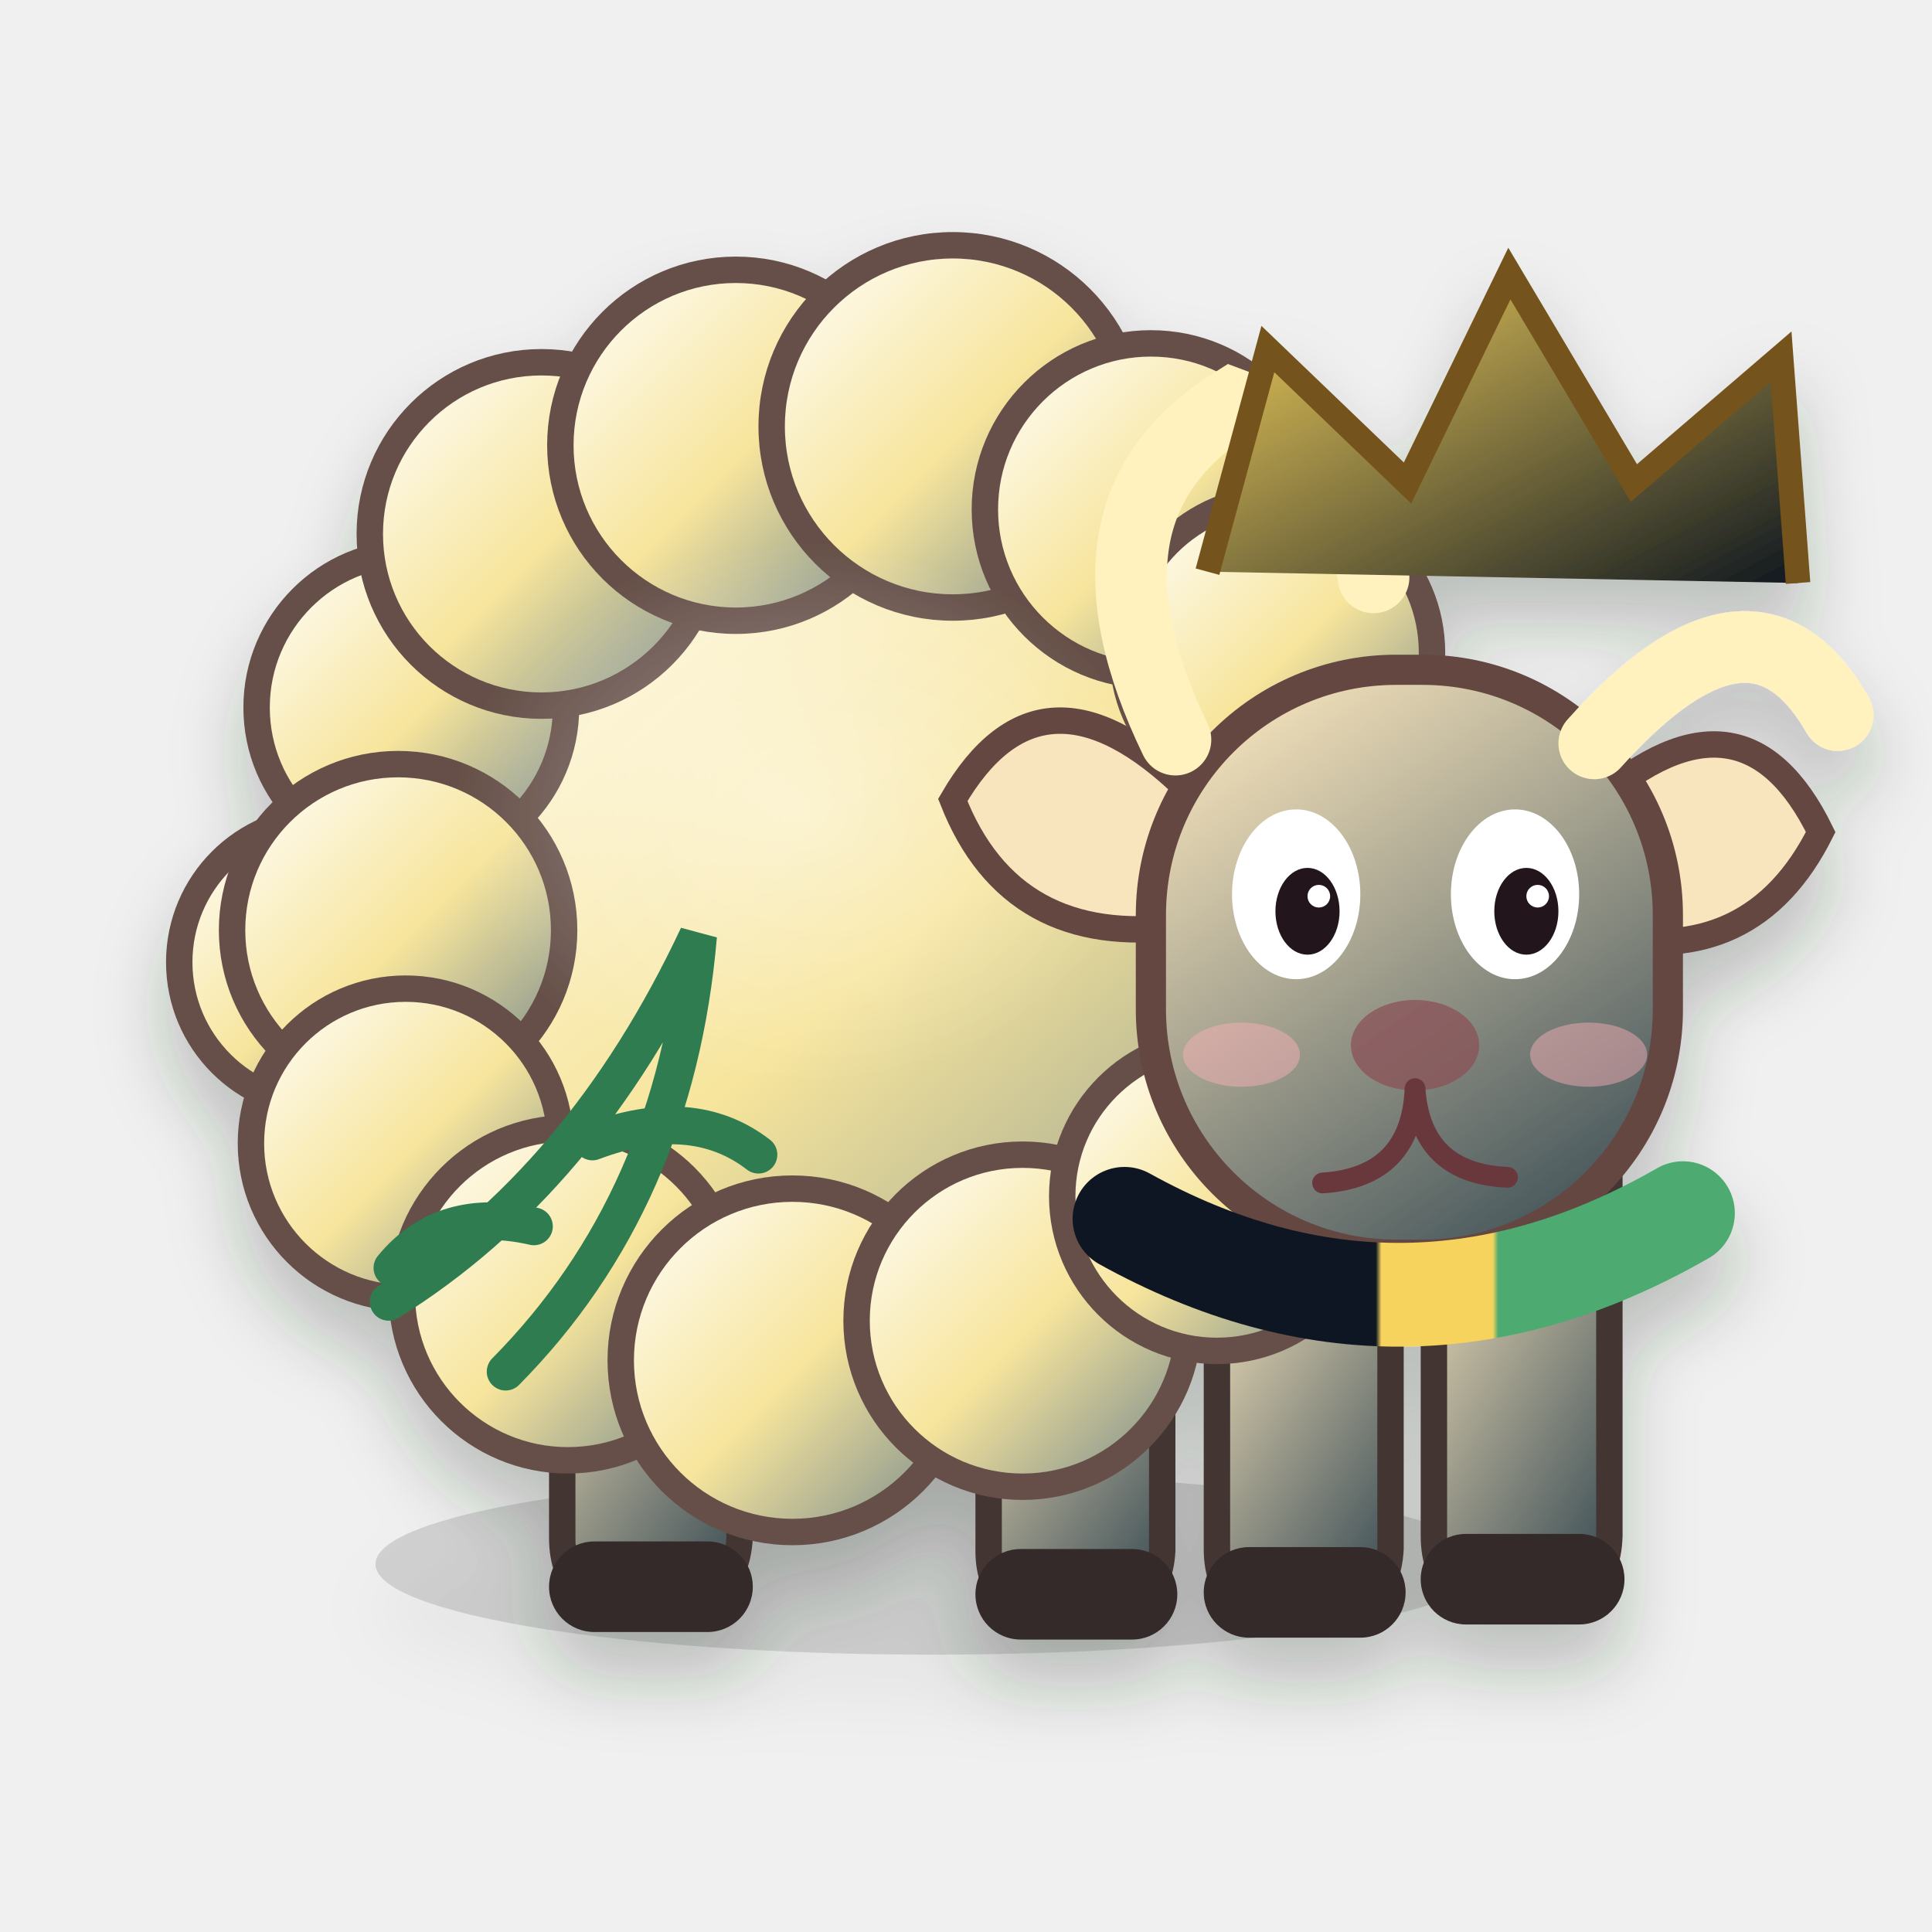
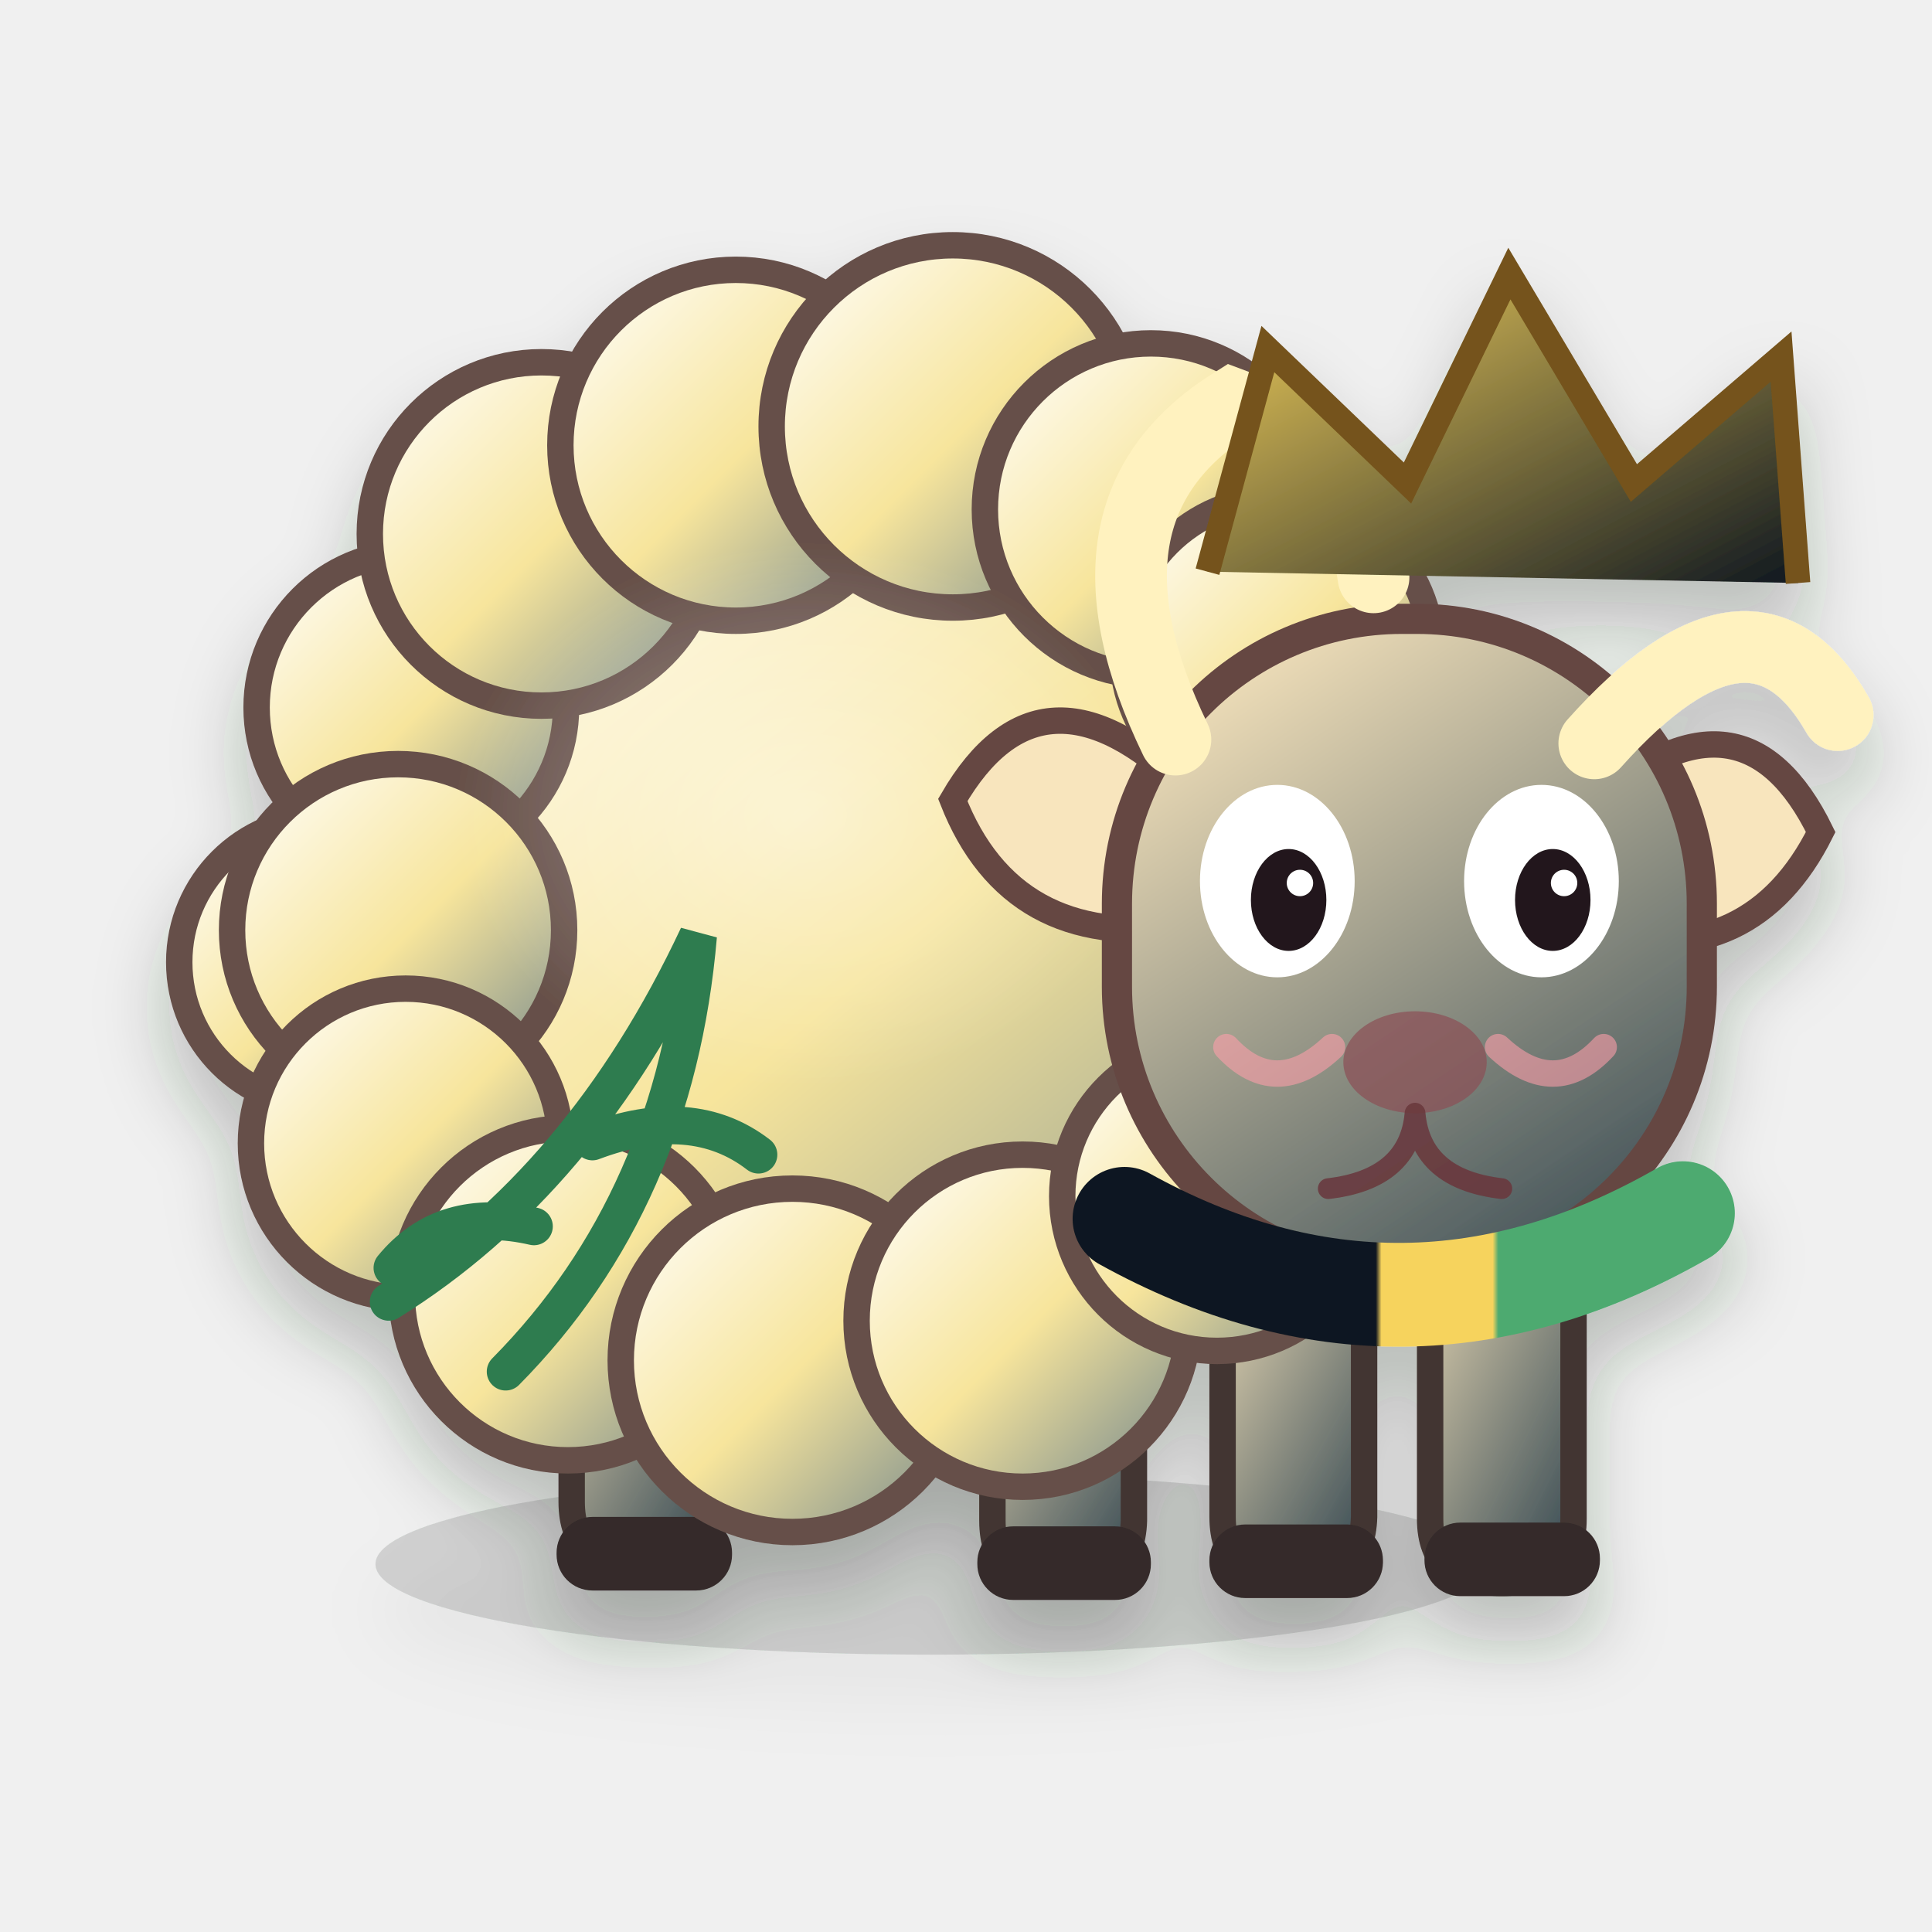
<svg xmlns="http://www.w3.org/2000/svg" width="1024" height="1024" viewBox="0 0 1024 1024" role="img" aria-labelledby="title-25">
  <defs>
    <linearGradient id="fur" x1="0" y1="0" x2="1" y2="1">
      <stop stop-color="#ffffff" />
      <stop offset=".52" stop-color="#f7e59c" />
      <stop offset="1" stop-color="#71858c" />
    </linearGradient>
    <linearGradient id="face" x1=".2" y1="0" x2=".8" y2="1">
      <stop stop-color="#f8e5bd" />
      <stop offset="1" stop-color="#405158" />
    </linearGradient>
    <linearGradient id="accent" x1="0" y1="0" x2="1" y2="1">
      <stop stop-color="#f6d35d" />
      <stop offset="1" stop-color="#101820" />
    </linearGradient>
    <linearGradient id="accent2" x1="0" y1="0" x2="0" y2="1">
      <stop stop-color="#101820" />
      <stop offset="1" stop-color="#f6d35d" />
    </linearGradient>
    <linearGradient id="rainbow">
      <stop stop-color="#ff6767" />
      <stop offset=".26" stop-color="#ffdc58" />
      <stop offset=".52" stop-color="#4dcf7b" />
      <stop offset=".76" stop-color="#5ba8ff" />
      <stop offset="1" stop-color="#cf76f4" />
    </linearGradient>
    <linearGradient id="aurora">
      <stop stop-color="#71f5e4" />
      <stop offset=".5" stop-color="#71bfff" />
      <stop offset="1" stop-color="#c181ff" />
    </linearGradient>
    <linearGradient id="galaxy">
      <stop stop-color="#151d4b" />
      <stop offset=".52" stop-color="#5441a8" />
      <stop offset="1" stop-color="#df65bc" />
    </linearGradient>
    <linearGradient id="ice" x1="0" y1="0" x2="1" y2="1">
      <stop stop-color="#fff" />
      <stop offset=".35" stop-color="#bcecff" />
      <stop offset=".7" stop-color="#8dbef7" />
      <stop offset="1" stop-color="#d7f8ff" />
    </linearGradient>
    <linearGradient id="nzstripe">
      <stop stop-color="#101820" />
      <stop offset=".45" stop-color="#101820" />
      <stop offset=".46" stop-color="#f6d35d" />
      <stop offset=".66" stop-color="#f6d35d" />
      <stop offset=".67" stop-color="#4eaa70" />
    </linearGradient>
    <radialGradient id="shine">
      <stop stop-color="#fff" stop-opacity=".75" />
      <stop offset="1" stop-color="#fff" stop-opacity="0" />
    </radialGradient>
    <filter id="shadow" x="-25%" y="-25%" width="150%" height="165%">
      <feDropShadow dx="0" dy="24" stdDeviation="18" flood-color="#243127" flood-opacity=".25" />
    </filter>
+     <style>
+       .sheep-body { transform-box: fill-box; transform-origin: 50% 100%; }
+       .sheep-body { animation: bodyFloat 1.15s ease-in-out infinite; }
+       .sheep-ear-left, .sheep-ear-right { transform-box: fill-box; transform-origin: 50% 100%; }
+       .sheep-ear-left { animation: earLeft 2.8s ease-in-out infinite; }
+       .sheep-ear-right { animation: earRight 3.1s ease-in-out infinite; }
+       .leg-front-a, .leg-back-a { transform-box: fill-box; transform-origin: 50% 8%; animation: legFront .58s ease-in-out infinite; }
+       .leg-front-b, .leg-back-b { transform-box: fill-box; transform-origin: 50% 8%; animation: legBack .58s ease-in-out infinite; animation-delay: 0.00s; }
+       .blink-line, .surprised-mouth { animation-delay: 4.08s; }
+       @keyframes bodyFloat { 0%, 100% { transform: translateY(0); } 45% { transform: translateY(-4px); } 70% { transform: translateY(1px); } }
+       @keyframes earLeft { 0%, 100% { transform: rotate(-7deg); } 48% { transform: rotate(3deg); } 56% { transform: rotate(-1deg); } }
+       @keyframes earRight { 0%, 100% { transform: rotate(8deg); } 52% { transform: rotate(-4deg); } 60% { transform: rotate(1deg); } }
+       @keyframes legFront { 0%, 100% { transform: rotate(7deg) translateY(0); } 45% { transform: rotate(-9deg) translateY(-4px); } 70% { transform: rotate(2deg) translateY(1px); } }
+       @keyframes legBack { 0%, 100% { transform: rotate(-8deg) translateY(0); } 45% { transform: rotate(9deg) translateY(-4px); } 70% { transform: rotate(-2deg) translateY(1px); } }
+     </style>
  </defs>
  <g filter="url(#shadow)">
    <ellipse cx="494" cy="829" rx="295" ry="48" fill="#243127" opacity=".16" />
    <g stroke="#433632" stroke-width="14" stroke-linejoin="round">
-       <path d="M298 630v185q0 39 46 39t48-39V640" fill="url(#face)" />
-       <path d="M524 653v169q0 37 45 37t47-37V649" fill="url(#face)" />
-       <path d="M645 638v183q0 38 45 38t47-38V629" fill="url(#face)" />
-       <path d="M760 607v207q0 39 46 39t47-39V591" fill="url(#face)" />
+       <g class="leg-front-a">
+         <path d="M303 620v176q0 34 37 34t38-34V626" fill="url(#face)" />
+       </g>
+       <g class="leg-back-a">
+         <path d="M526 638v168q0 34 37 34t38-34V638" fill="url(#face)" />
+       </g>
+       <g class="leg-front-b">
+         <path d="M648 625v179q0 34 37 34t38-34V617" fill="url(#face)" />
+       </g>
+       <g class="leg-back-b">
+         <path d="M758 600v205q0 34 38 34t38-34V586" fill="url(#face)" />
+       </g>
    </g>
    <g fill="#342b2b">
-       <rect x="291" y="817" width="108" height="48" rx="24" />
-       <rect x="517" y="821" width="107" height="48" rx="24" />
-       <rect x="638" y="820" width="107" height="48" rx="24" />
-       <rect x="753" y="813" width="108" height="48" rx="24" />
+       <rect x="295" y="804" width="93" height="39" rx="19" />
+       <rect x="518" y="809" width="92" height="39" rx="19" />
+       <rect x="641" y="808" width="92" height="39" rx="19" />
+       <rect x="755" y="807" width="93" height="39" rx="19" />
    </g>
-     <circle cx="171" cy="510" r="76" fill="url(#fur)" stroke="#665049" stroke-width="14" />
-     <ellipse cx="448" cy="505" rx="290" ry="244" fill="url(#fur)" stroke="#665049" stroke-width="16" />
-     <g fill="url(#fur)" stroke="#665049" stroke-width="14">
-       <circle cx="218" cy="375" r="82" />
-       <circle cx="287" cy="283" r="91" />
-       <circle cx="390" cy="236" r="93" />
-       <circle cx="505" cy="226" r="96" />
-       <circle cx="610" cy="270" r="88" />
-       <circle cx="677" cy="346" r="82" />
-       <circle cx="211" cy="493" r="88" />
-       <circle cx="215" cy="606" r="82" />
-       <circle cx="301" cy="686" r="88" />
-       <circle cx="420" cy="721" r="91" />
-       <circle cx="542" cy="700" r="88" />
-       <circle cx="645" cy="634" r="82" />
+     <g class="sheep-body">
+       <circle cx="171" cy="510" r="76" fill="url(#fur)" stroke="#665049" stroke-width="14" />
+       <ellipse cx="448" cy="505" rx="290" ry="244" fill="url(#fur)" stroke="#665049" stroke-width="16" />
+       <g fill="url(#fur)" stroke="#665049" stroke-width="14">
+         <circle cx="218" cy="375" r="82" />
+         <circle cx="287" cy="283" r="91" />
+         <circle cx="390" cy="236" r="93" />
+         <circle cx="505" cy="226" r="96" />
+         <circle cx="610" cy="270" r="88" />
+         <circle cx="677" cy="346" r="82" />
+         <circle cx="211" cy="493" r="88" />
+         <circle cx="215" cy="606" r="82" />
+         <circle cx="301" cy="686" r="88" />
+         <circle cx="420" cy="721" r="91" />
+         <circle cx="542" cy="700" r="88" />
+         <circle cx="645" cy="634" r="82" />
+       </g>
+       <ellipse cx="425" cy="432" rx="183" ry="145" fill="url(#shine)" opacity=".55" />
+       <path class="sheep-ear-left" d="M629 418q-77-75-124 6 31 79 121 67z" fill="#f8e5bd" stroke="#654743" stroke-width="14" />
+       <path class="sheep-ear-right" d="M846 425q78-68 119 16-36 72-116 55z" fill="#f8e5bd" stroke="#654743" stroke-width="14" />
+       <rect x="592" y="328" width="310" height="346" rx="151" fill="url(#face)" stroke="#654743" stroke-width="16" />
+       <ellipse cx="677" cy="467" rx="41" ry="51" fill="#fff" />
+       <ellipse cx="817" cy="467" rx="41" ry="51" fill="#fff" />
+       <ellipse cx="683" cy="477" rx="20" ry="27" fill="#21191b">
+         <animate attributeName="cx" values="683;690;683;677;683" dur="3.7s" repeatCount="indefinite" />
+       </ellipse>
+       <ellipse cx="823" cy="477" rx="20" ry="27" fill="#21191b">
+         <animate attributeName="cx" values="823;830;823;817;823" dur="3.7s" repeatCount="indefinite" />
+       </ellipse>
+       <circle cx="689" cy="468" r="7" fill="#fff" />
+       <circle cx="829" cy="468" r="7" fill="#fff" />
+       <path class="blink-line" d="M641 477q36 24 72 0M781 477q36 24 72 0" fill="none" stroke="#405158" stroke-width="14" stroke-linecap="round" opacity="0">
+         <animate attributeName="opacity" values="0;0;1;1;0;0" keyTimes="0;.39;.43;.48;.53;1" dur="4.9s" repeatCount="indefinite" />
+       </path>
+       <ellipse cx="750" cy="563" rx="38" ry="27" fill="#8b4f56" opacity=".7" />
+       <path d="M750 590q-3 35-46 40m46-40q3 35 46 40" fill="none" stroke="#69383d" stroke-width="11" stroke-linecap="round" opacity=".88">
+         <animate attributeName="opacity" values=".88;.88;0;0;.88;.88" keyTimes="0;.39;.43;.48;.53;1" dur="5.9s" repeatCount="indefinite" />
+       </path>
+       <ellipse class="surprised-mouth" cx="750" cy="604" rx="25" ry="32" fill="#69383d" opacity="0">
+         <animate attributeName="opacity" values="0;0;1;1;0;0" keyTimes="0;.39;.43;.48;.53;1" dur="5.9s" repeatCount="indefinite" />
+       </ellipse>
+       <path d="M706 555q-30 28-56 0M794 555q30 28 56 0" fill="none" stroke="#ff9eaa" stroke-width="14" stroke-linecap="round" opacity=".58" />
+       <path d="M623 392q-59-122 30-178 65 24 75 92m117 88q84-94 129-15" fill="none" stroke="#fff2bf" stroke-width="38" stroke-linecap="round" />
+       <path d="M640 303l32-118 74 71 54-111 66 111 78-67 9 120" fill="url(#accent)" stroke="#74531b" stroke-width="13" />
+       <path d="M206 690q103-64 164-194-12 140-102 231m46-122q53-20 88 7m-119 38q-48-11-75 22" fill="none" stroke="#2e7c4f" stroke-width="20" stroke-linecap="round" />
+       <path d="M596 646q148 82 296-3" fill="none" stroke="url(#nzstripe)" stroke-width="55" stroke-linecap="round" />
    </g>
-     <ellipse cx="425" cy="432" rx="183" ry="145" fill="url(#shine)" opacity=".55" />
-     <path d="M629 418q-77-75-124 6 31 79 121 67z" fill="#f8e5bd" stroke="#654743" stroke-width="14" />
-     <path d="M846 425q78-68 119 16-36 72-116 55z" fill="#f8e5bd" stroke="#654743" stroke-width="14" />
-     <rect x="610" y="355" width="274" height="310" rx="130" fill="url(#face)" stroke="#654743" stroke-width="16" />
-     <ellipse cx="687" cy="474" rx="34" ry="45" fill="#fff" />
-     <ellipse cx="803" cy="474" rx="34" ry="45" fill="#fff" />
-     <ellipse cx="693" cy="483" rx="17" ry="23" fill="#21191b" />
-     <ellipse cx="809" cy="483" rx="17" ry="23" fill="#21191b" />
-     <circle cx="699" cy="475" r="6" fill="#fff" />
-     <circle cx="815" cy="475" r="6" fill="#fff" />
-     <ellipse cx="750" cy="554" rx="34" ry="24" fill="#8b4f56" opacity=".72" />
-     <path d="M750 577q-2 47-49 50m49-50q3 45 49 47" fill="none" stroke="#69383d" stroke-width="11" stroke-linecap="round" />
-     <ellipse cx="658" cy="559" rx="31" ry="17" fill="#ffb1bb" opacity=".45" />
-     <ellipse cx="842" cy="559" rx="31" ry="17" fill="#ffb1bb" opacity=".45" />
-     <path d="M623 392q-59-122 30-178 65 24 75 92m117 88q84-94 129-15" fill="none" stroke="#fff2bf" stroke-width="38" stroke-linecap="round" />
-     <path d="M640 303l32-118 74 71 54-111 66 111 78-67 9 120" fill="url(#accent)" stroke="#74531b" stroke-width="13" />
-     <path d="M206 690q103-64 164-194-12 140-102 231m46-122q53-20 88 7m-119 38q-48-11-75 22" fill="none" stroke="#2e7c4f" stroke-width="20" stroke-linecap="round" />
-     <path d="M596 646q148 82 296-3" fill="none" stroke="url(#nzstripe)" stroke-width="55" stroke-linecap="round" />
  </g>
</svg>
